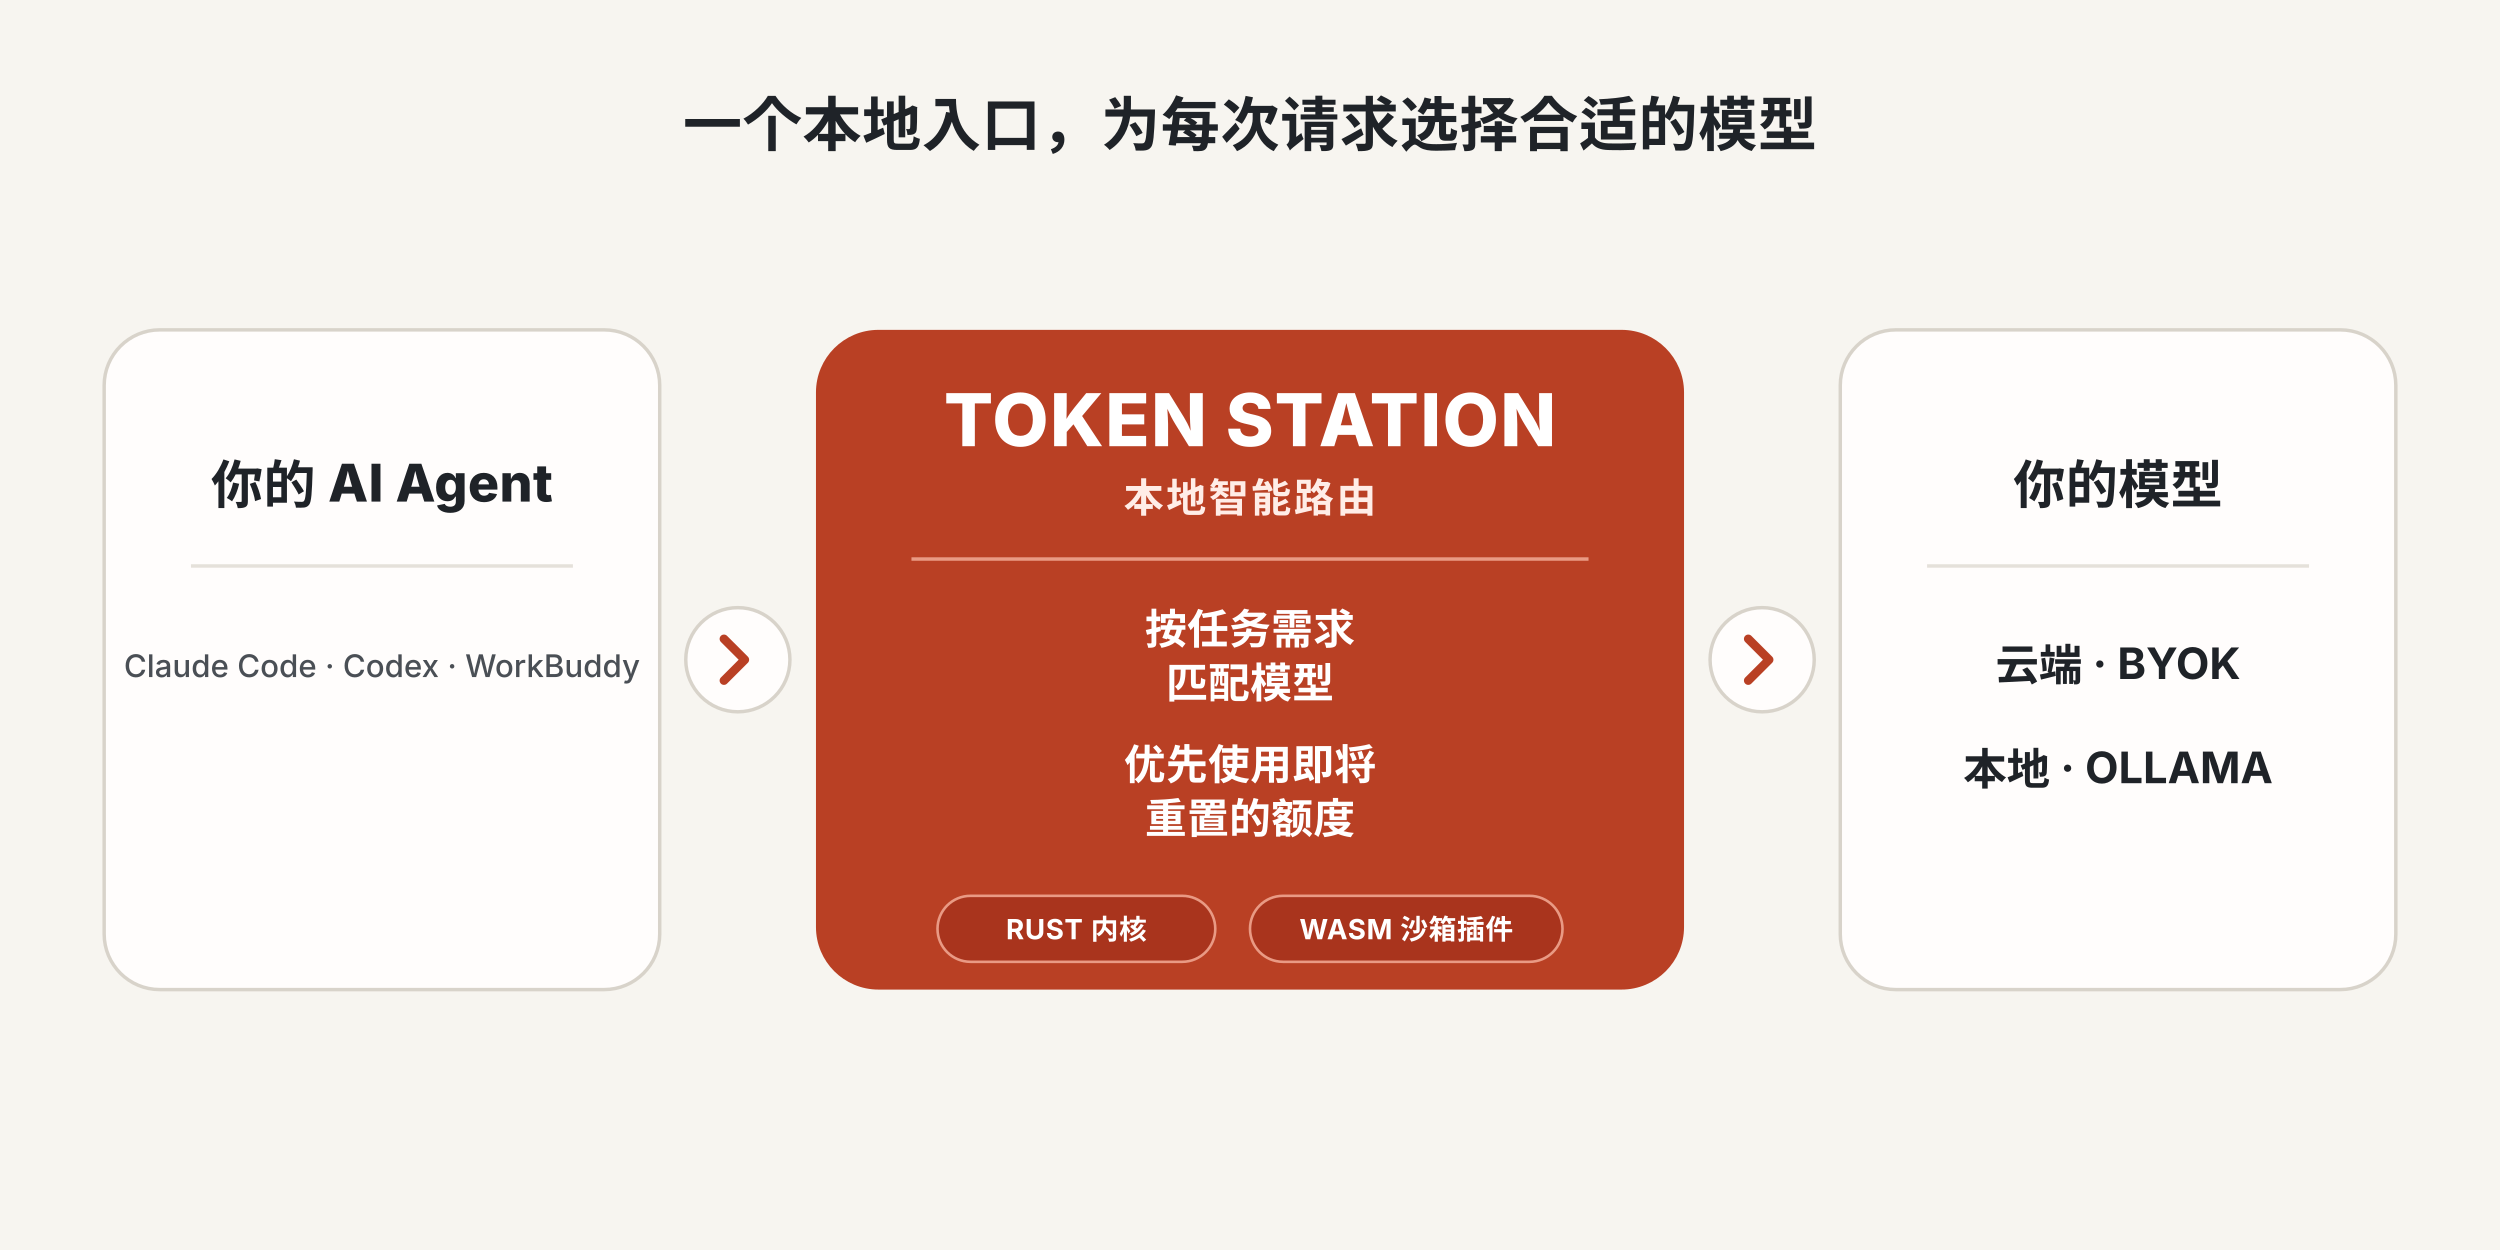
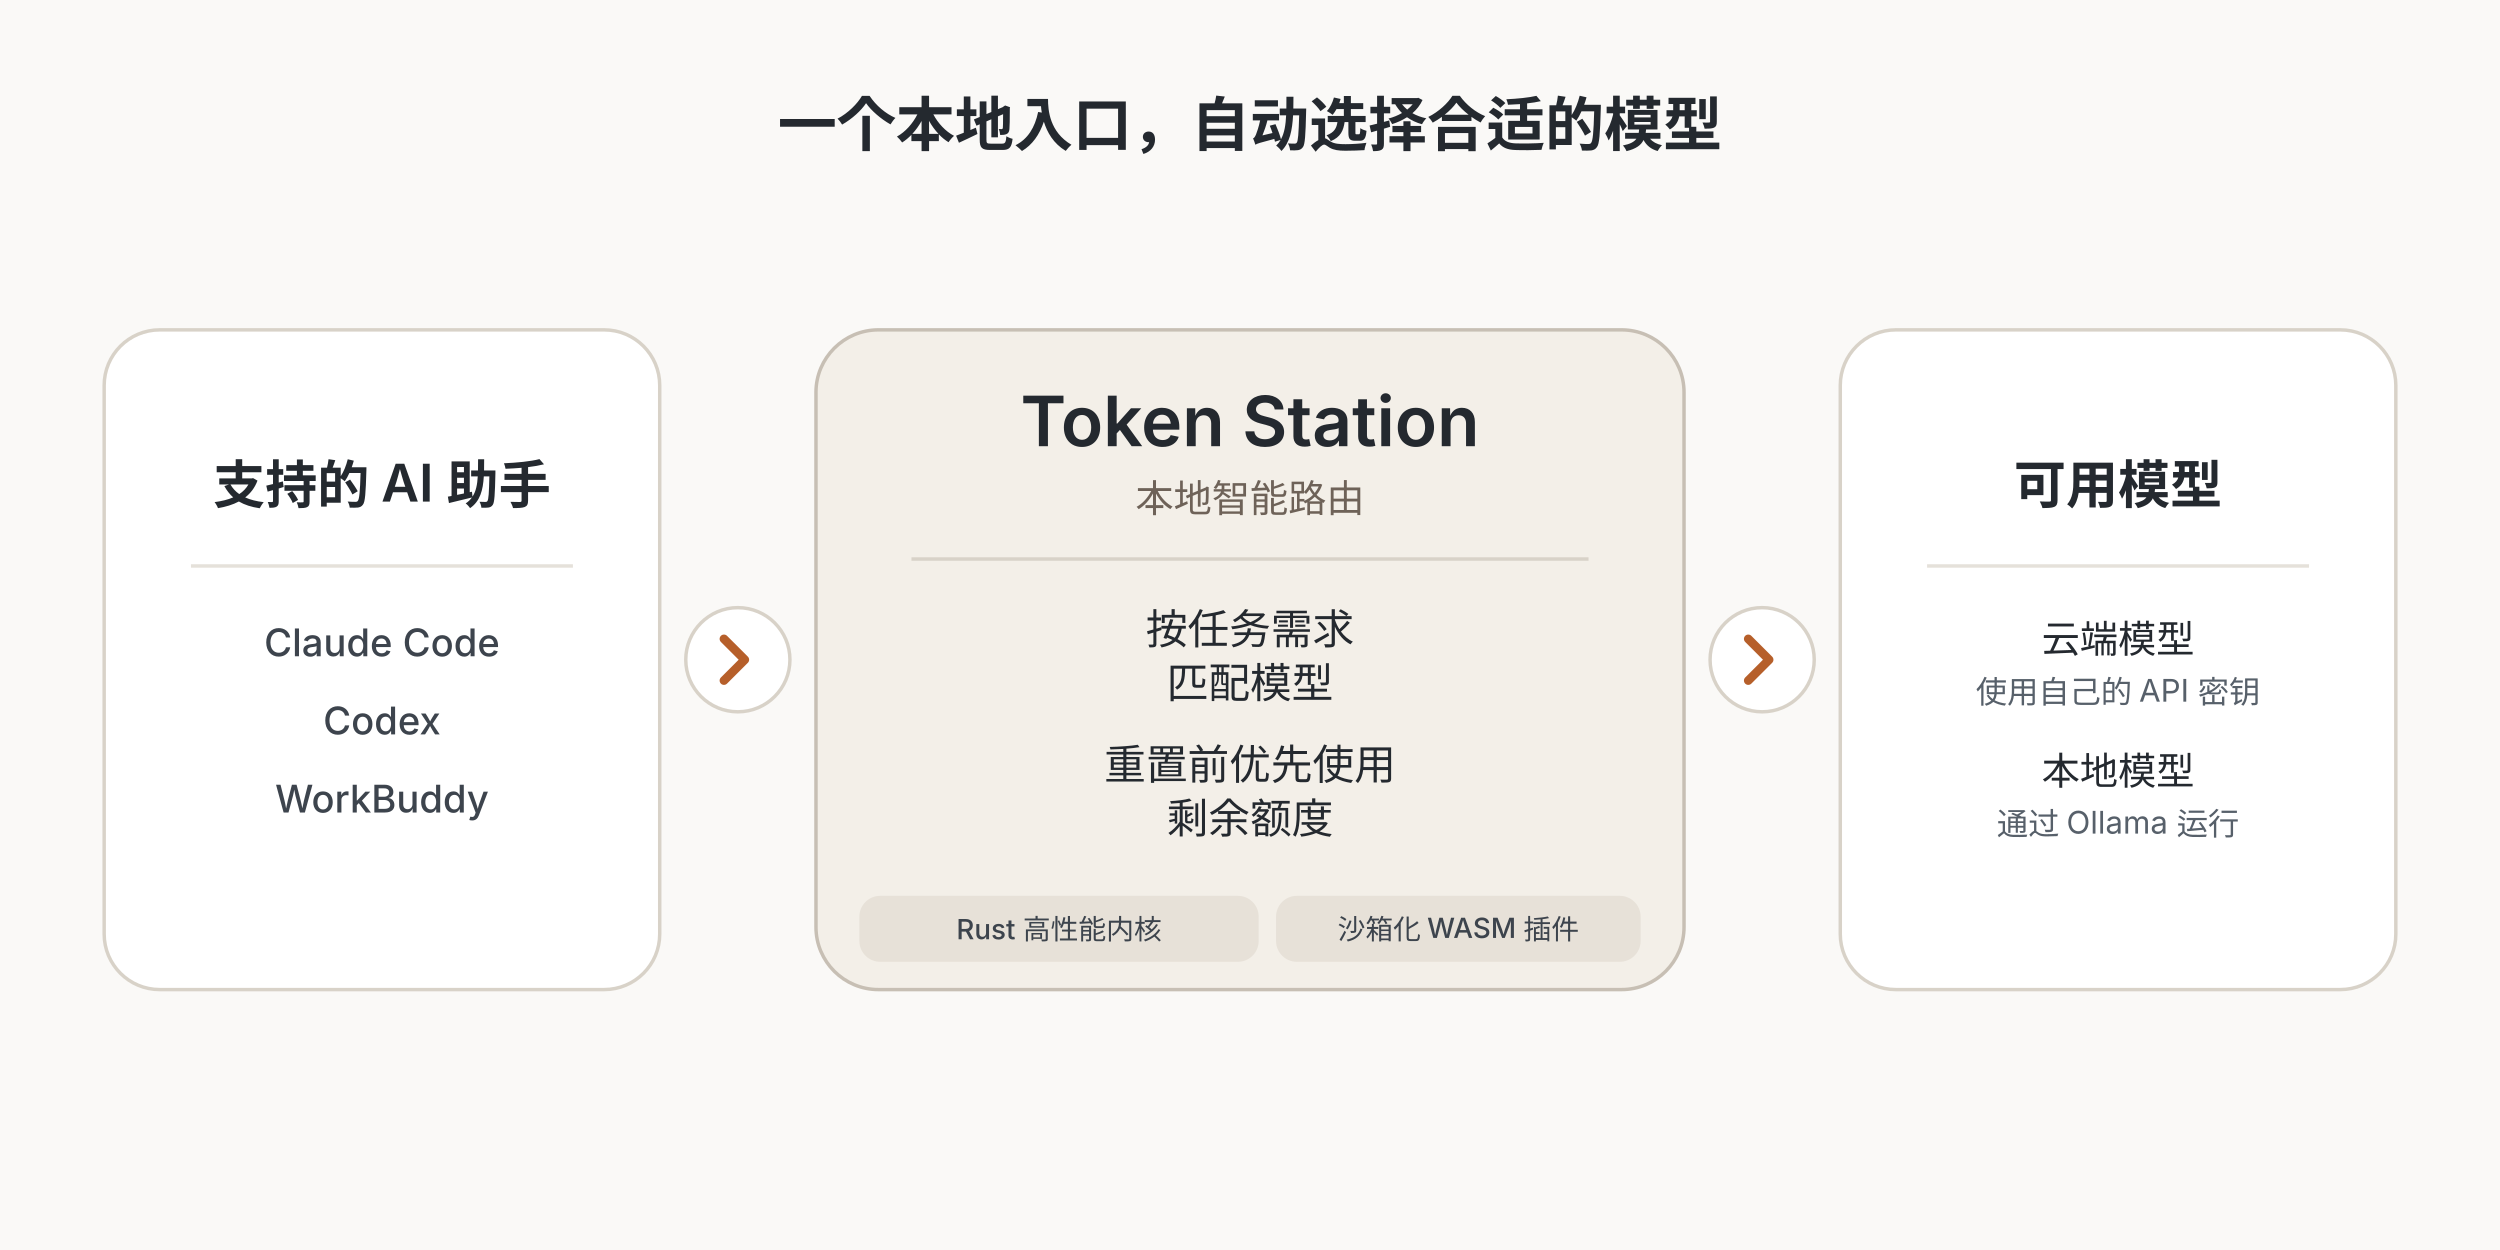
<svg xmlns="http://www.w3.org/2000/svg" viewBox="0 0 1440 720" role="img" aria-label="Token Station 的工作方式">
  <style>
-     .text{font-family:system-ui,-apple-system,"Segoe UI",sans-serif;text-anchor:middle}
-     .headline{font-size:34px;font-weight:760;letter-spacing:.4px;fill:#1F2328}
-     .card-title{font-size:30px;font-weight:760;letter-spacing:.2px;fill:#1F2328}
-     .body{font-size:18px;font-weight:520;fill:#4A4F55}
-     .center-title{font-size:42px;font-weight:800;letter-spacing:.8px;fill:#FFFFFF}
-     .center-subtitle{font-size:23px;font-weight:700;letter-spacing:1.5px;fill:#FFEDE7}
-     .value{font-size:24px;font-weight:680;letter-spacing:.25px;fill:#FFFFFF}
-     .pill-text{font-size:16px;font-weight:750;letter-spacing:.35px;fill:#FFFFFF}
-     .destination{font-size:25px;font-weight:700;fill:#1F2328}
+     .text{font-family:-apple-system,BlinkMacSystemFont,"PingFang SC","Microsoft YaHei","Segoe UI",sans-serif;text-anchor:middle}
+     .headline{font-size:34px;font-weight:600;fill:#24292F}
+     .card-title{font-size:30px;font-weight:600;fill:#24292F}
+     .body{font-size:18px;font-weight:400;fill:#57606A}
+     .agent-name{font-size:22px;font-weight:500;fill:#3D444D}
+     .center-title{font-size:40px;font-weight:600;fill:#24292F}
+     .center-subtitle{font-size:22px;font-weight:500;fill:#6E6258}
+     .value{font-size:24px;font-weight:500;fill:#24292F}
+     .pill-text{font-size:16px;font-weight:500;fill:#3D444D}
+     .destination{font-size:22px;font-weight:500;fill:#24292F}
+     .destination-note{font-size:18px;font-weight:400;fill:#57606A}
  </style>
-   <rect width="1440" height="720" fill="#F7F5F0" />
-   <text class="text headline" x="720" y="84">一个本地入口，为每次请求选择合适的模型</text>
-   <rect x="60" y="190" width="320" height="380" rx="32" fill="#FFFDFC" stroke="#D8D3CA" stroke-width="2" />
-   <rect x="470" y="190" width="500" height="380" rx="36" fill="#B94024" />
-   <rect x="1060" y="190" width="320" height="380" rx="32" fill="#FFFDFC" stroke="#D8D3CA" stroke-width="2" />
-   <circle cx="425" cy="380" r="30" fill="#FFFDFC" stroke="#D8D3CA" stroke-width="2" />
-   <path d="M417 368 L429 380 L417 392" fill="none" stroke="#B94024" stroke-width="5" stroke-linecap="round" stroke-linejoin="round" />
-   <circle cx="1015" cy="380" r="30" fill="#FFFDFC" stroke="#D8D3CA" stroke-width="2" />
-   <path d="M1007 368 L1019 380 L1007 392" fill="none" stroke="#B94024" stroke-width="5" stroke-linecap="round" stroke-linejoin="round" />
-   <text class="text card-title" x="220" y="290">你的 AI Agent</text>
+   <rect width="1440" height="720" fill="#FAF9F7" />
+   <text class="text headline" x="720" y="84">一个本地入口，自动选择合适的模型</text>
+   <rect x="60" y="190" width="320" height="380" rx="32" fill="#FFFFFF" stroke="#D8D2C8" stroke-width="2" />
+   <rect x="470" y="190" width="500" height="380" rx="36" fill="#F3EFE8" stroke="#C7BFB4" stroke-width="2" />
+   <rect x="1060" y="190" width="320" height="380" rx="32" fill="#FFFFFF" stroke="#D8D2C8" stroke-width="2" />
+   <circle cx="425" cy="380" r="30" fill="#FFFFFF" stroke="#D8D2C8" stroke-width="2" />
+   <path d="M417 368 L429 380 L417 392" fill="none" stroke="#B65F2A" stroke-width="5" stroke-linecap="round" stroke-linejoin="round" />
+   <circle cx="1015" cy="380" r="30" fill="#FFFFFF" stroke="#D8D2C8" stroke-width="2" />
+   <path d="M1007 368 L1019 380 L1007 392" fill="none" stroke="#B65F2A" stroke-width="5" stroke-linecap="round" stroke-linejoin="round" />
+   <text class="text card-title" x="220" y="290">支持的 AI 助手</text>
  <line x1="110" y1="326" x2="330" y2="326" stroke="#E5E1DA" stroke-width="2" />
-   <text class="text body" x="220" y="390">Claude Code · Codex · WorkBuddy</text>
-   <text class="text center-title" x="720" y="257">TOKEN STATION</text>
+   <text class="text agent-name" x="220" y="378">Claude Code</text>
+   <text class="text agent-name" x="220" y="423">Codex</text>
+   <text class="text agent-name" x="220" y="468">WorkBuddy</text>
+   <text class="text center-title" x="720" y="257">Token Station</text>
  <text class="text center-subtitle" x="720" y="295">本地智能路由</text>
-   <line x1="525" y1="322" x2="915" y2="322" stroke="#E99A84" stroke-width="2" />
+   <line x1="525" y1="322" x2="915" y2="322" stroke="#D8D2C8" stroke-width="2" />
  <text class="text value" x="720" y="371">按任务需求</text>
  <text class="text value" x="720" y="402">匹配模型</text>
-   <text class="text value" x="720" y="449">优先使用即将</text>
-   <text class="text value" x="720" y="480">重置的额度</text>
-   <rect x="540" y="516" width="160" height="38" rx="19" fill="#A9341D" stroke="#E99A84" stroke-width="1.5" />
-   <text class="text pill-text" x="620" y="541">RUST 内核</text>
-   <rect x="720" y="516" width="180" height="38" rx="19" fill="#A9341D" stroke="#E99A84" stroke-width="1.5" />
-   <text class="text pill-text" x="810" y="541">WASM 沙箱插件</text>
-   <text class="text card-title" x="1220" y="290">你的模型</text>
+   <text class="text value" x="720" y="449">重置前优先使用</text>
+   <text class="text value" x="720" y="480">剩余额度</text>
+   <rect x="495" y="516" width="230" height="38" rx="12" fill="#E7E1D8" />
+   <text class="text pill-text" x="610" y="541">Rust 高性能内核</text>
+   <rect x="735" y="516" width="210" height="38" rx="12" fill="#E7E1D8" />
+   <text class="text pill-text" x="840" y="541">沙箱化 WASM 插件</text>
+   <text class="text card-title" x="1220" y="290">可用模型</text>
  <line x1="1110" y1="326" x2="1330" y2="326" stroke="#E5E1DA" stroke-width="2" />
-   <text class="text destination" x="1220" y="392">云端 · BYOK</text>
-   <text class="text destination" x="1220" y="452">本地 · OLLAMA</text>
+   <text class="text destination" x="1220" y="376">云端模型</text>
+   <text class="text destination-note" x="1220" y="405">使用自己的 API 密钥</text>
+   <text class="text destination" x="1220" y="452">本地模型</text>
+   <text class="text destination-note" x="1220" y="481">通过 Ollama 运行</text>
</svg>
